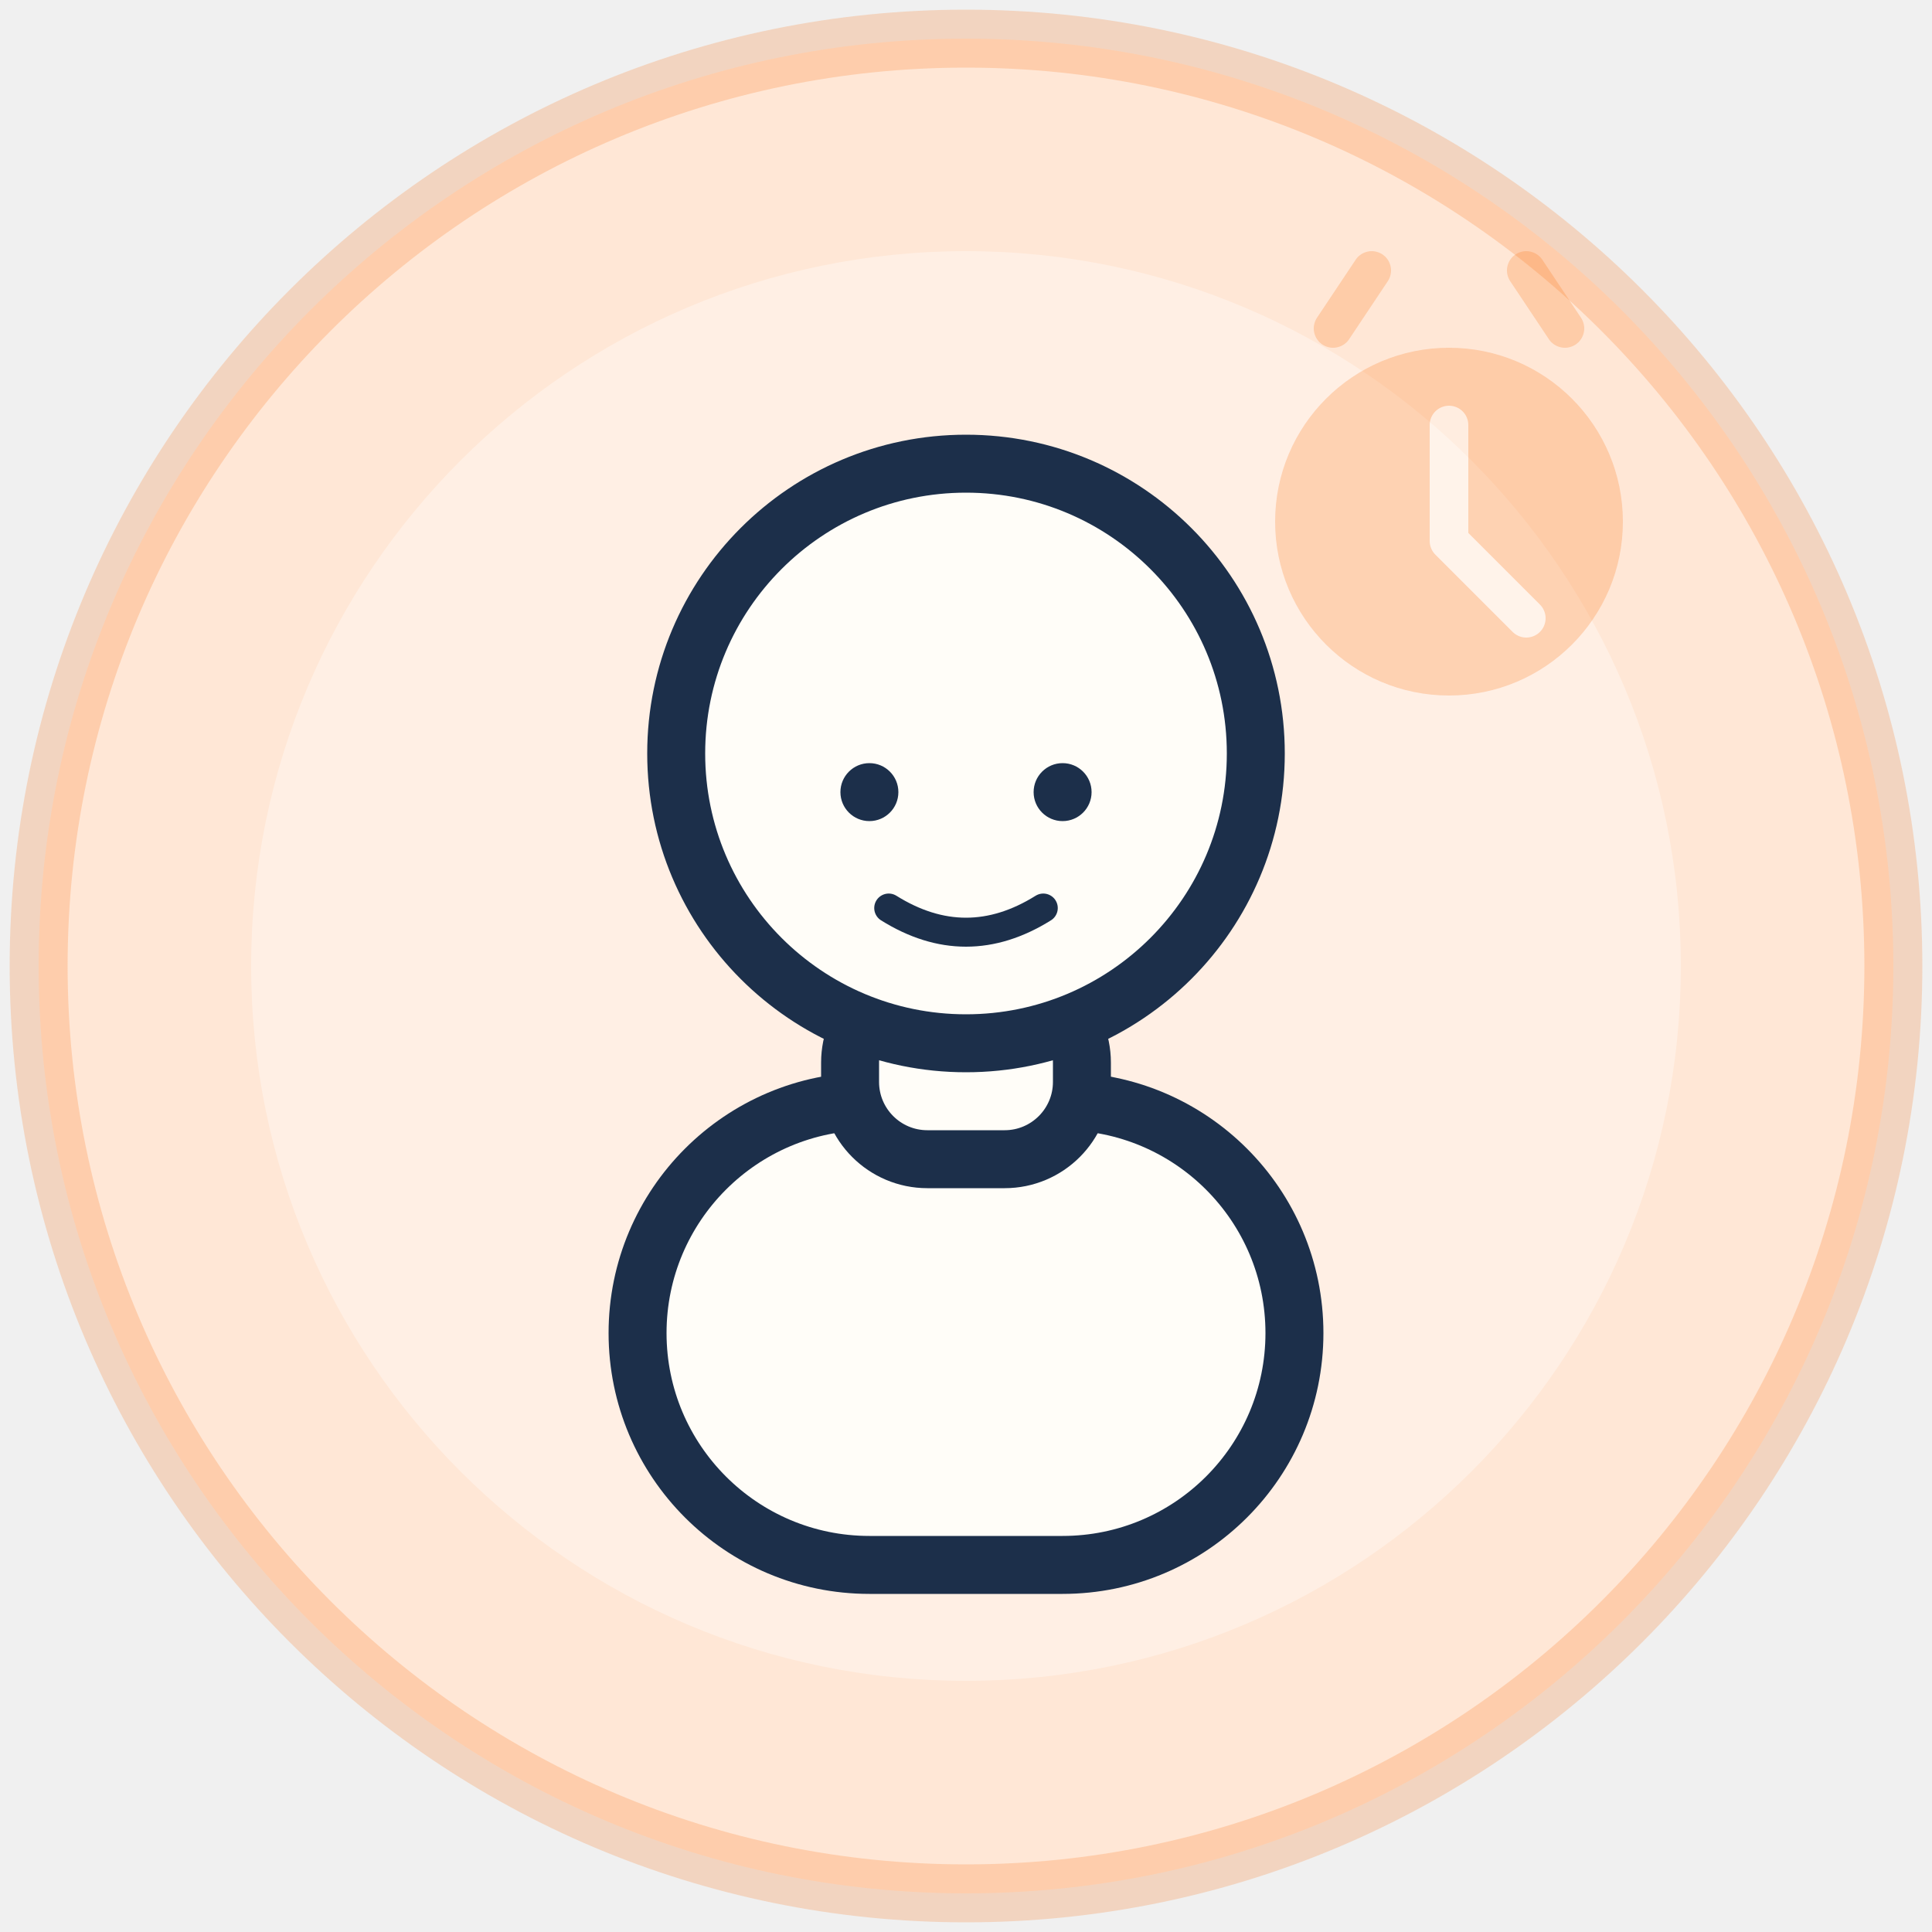
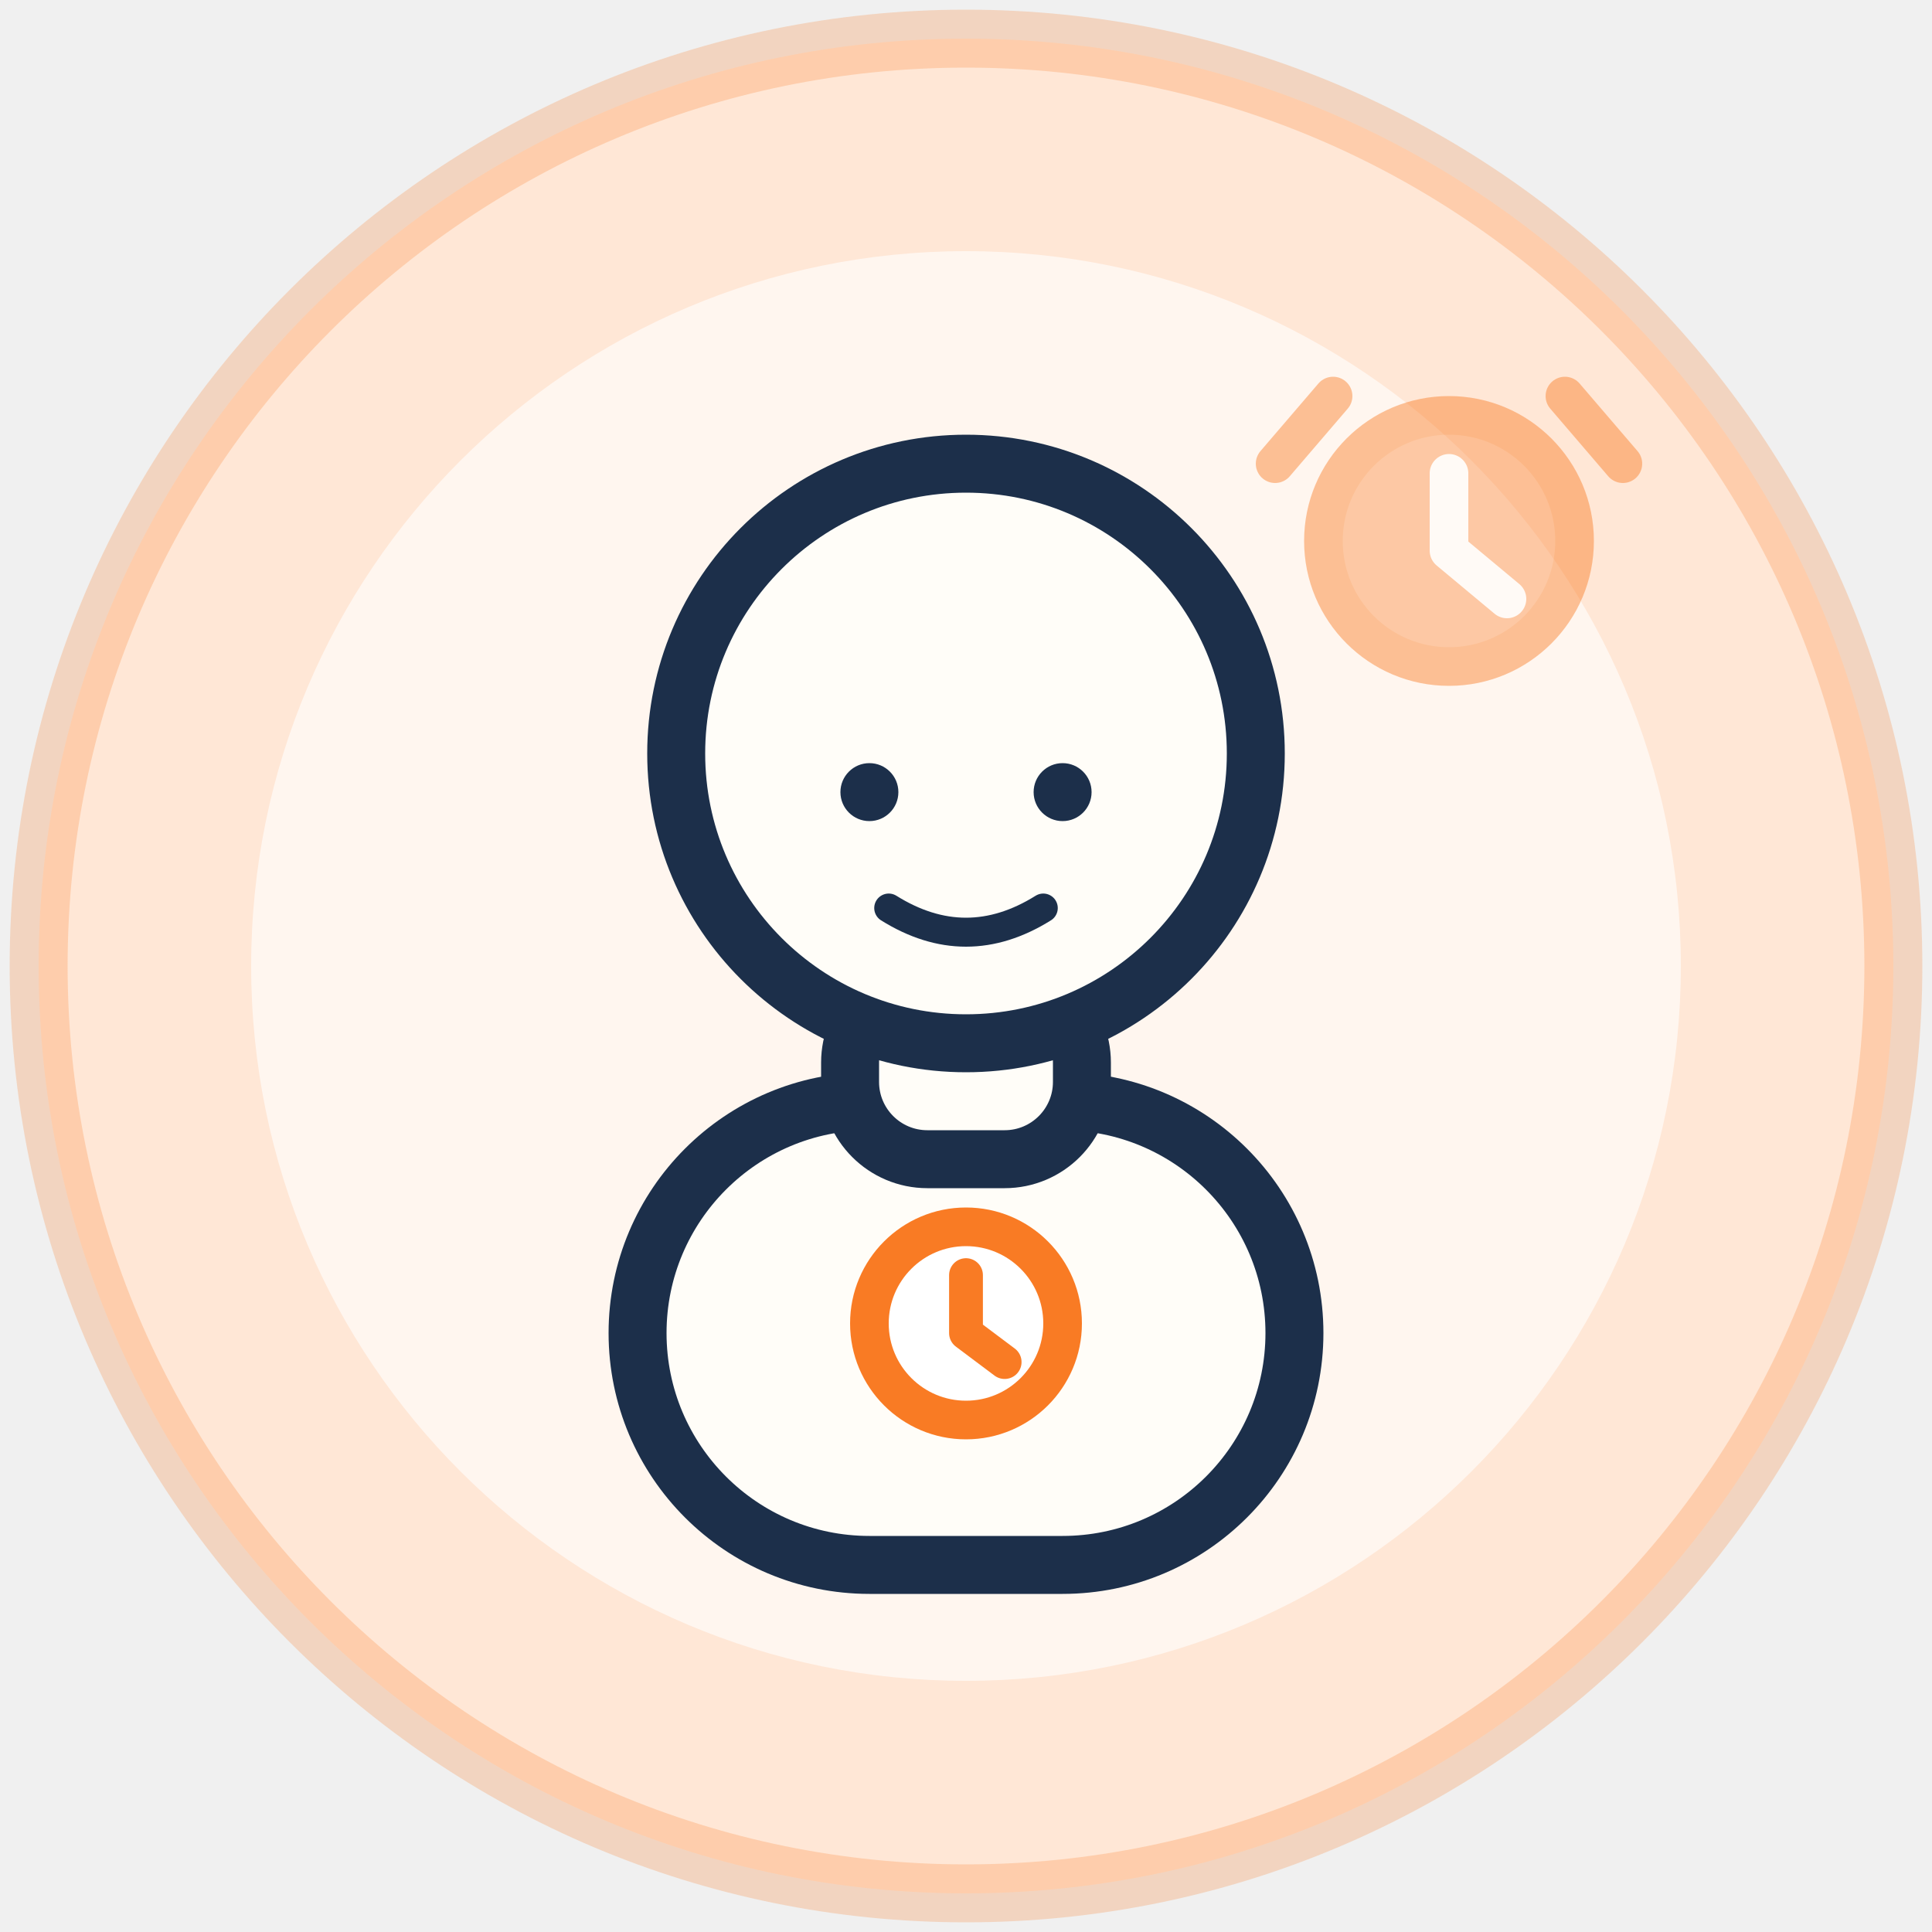
<svg xmlns="http://www.w3.org/2000/svg" viewBox="0 0 200 200">
  <circle cx="100" cy="100" r="96" fill="#FFE7D6" />
  <circle cx="100" cy="100" r="96" fill="none" stroke="#F97316" stroke-width="6" opacity="0.22" />
-   <circle cx="100" cy="100" r="74" fill="rgba(255,255,255,0.34)" />
-   <g opacity="0.24">
-     <circle cx="150" cy="54" r="18" fill="#F97316" />
-     <path d="M150 44 v12 l8 8" stroke="white" stroke-width="4" stroke-linecap="round" stroke-linejoin="round" fill="none" />
-     <path d="M138 34 l4-6 M162 34 l-4-6" stroke="#F97316" stroke-width="4" stroke-linecap="round" />
+   <circle cx="100" cy="100" r="74" fill="rgba(255,255,255,0.62)" />
+   <g opacity="0.42">
+     <circle cx="150" cy="56" r="15" fill="#F97316" />
+     <circle cx="150" cy="56" r="11" fill="white" opacity="0.16" />
+     <line x1="138" y1="41" x2="132" y2="48" stroke="#F97316" stroke-width="4" stroke-linecap="round" />
+     <line x1="162" y1="41" x2="168" y2="48" stroke="#F97316" stroke-width="4" stroke-linecap="round" />
+     <path d="M150 49 v8 l6 5" stroke="white" stroke-width="4" stroke-linecap="round" stroke-linejoin="round" fill="none" />
  </g>
  <g>
    <rect x="66" y="114" width="68" height="48" rx="24" fill="#FFFDF8" stroke="#1C2F4A" stroke-width="6" />
    <rect x="88" y="102" width="24" height="18" rx="8" fill="#FFFDF8" stroke="#1C2F4A" stroke-width="6" />
    <circle cx="100" cy="78" r="30" fill="#FFFDF8" stroke="#1C2F4A" stroke-width="6" />
    <circle cx="90" cy="82" r="3" fill="#1C2F4A" />
    <circle cx="110" cy="82" r="3" fill="#1C2F4A" />
    <path d="M92 94 Q100 99 108 94" stroke="#1C2F4A" stroke-width="3" fill="none" stroke-linecap="round" />
+     <g opacity="0.94">
+       <circle cx="100" cy="137" r="10" fill="white" stroke="#F97316" stroke-width="4" />
+       <path d="M100 132 v6 l4 3" stroke="#F97316" stroke-width="3.5" stroke-linecap="round" stroke-linejoin="round" fill="none" />
+     </g>
  </g>
</svg>
